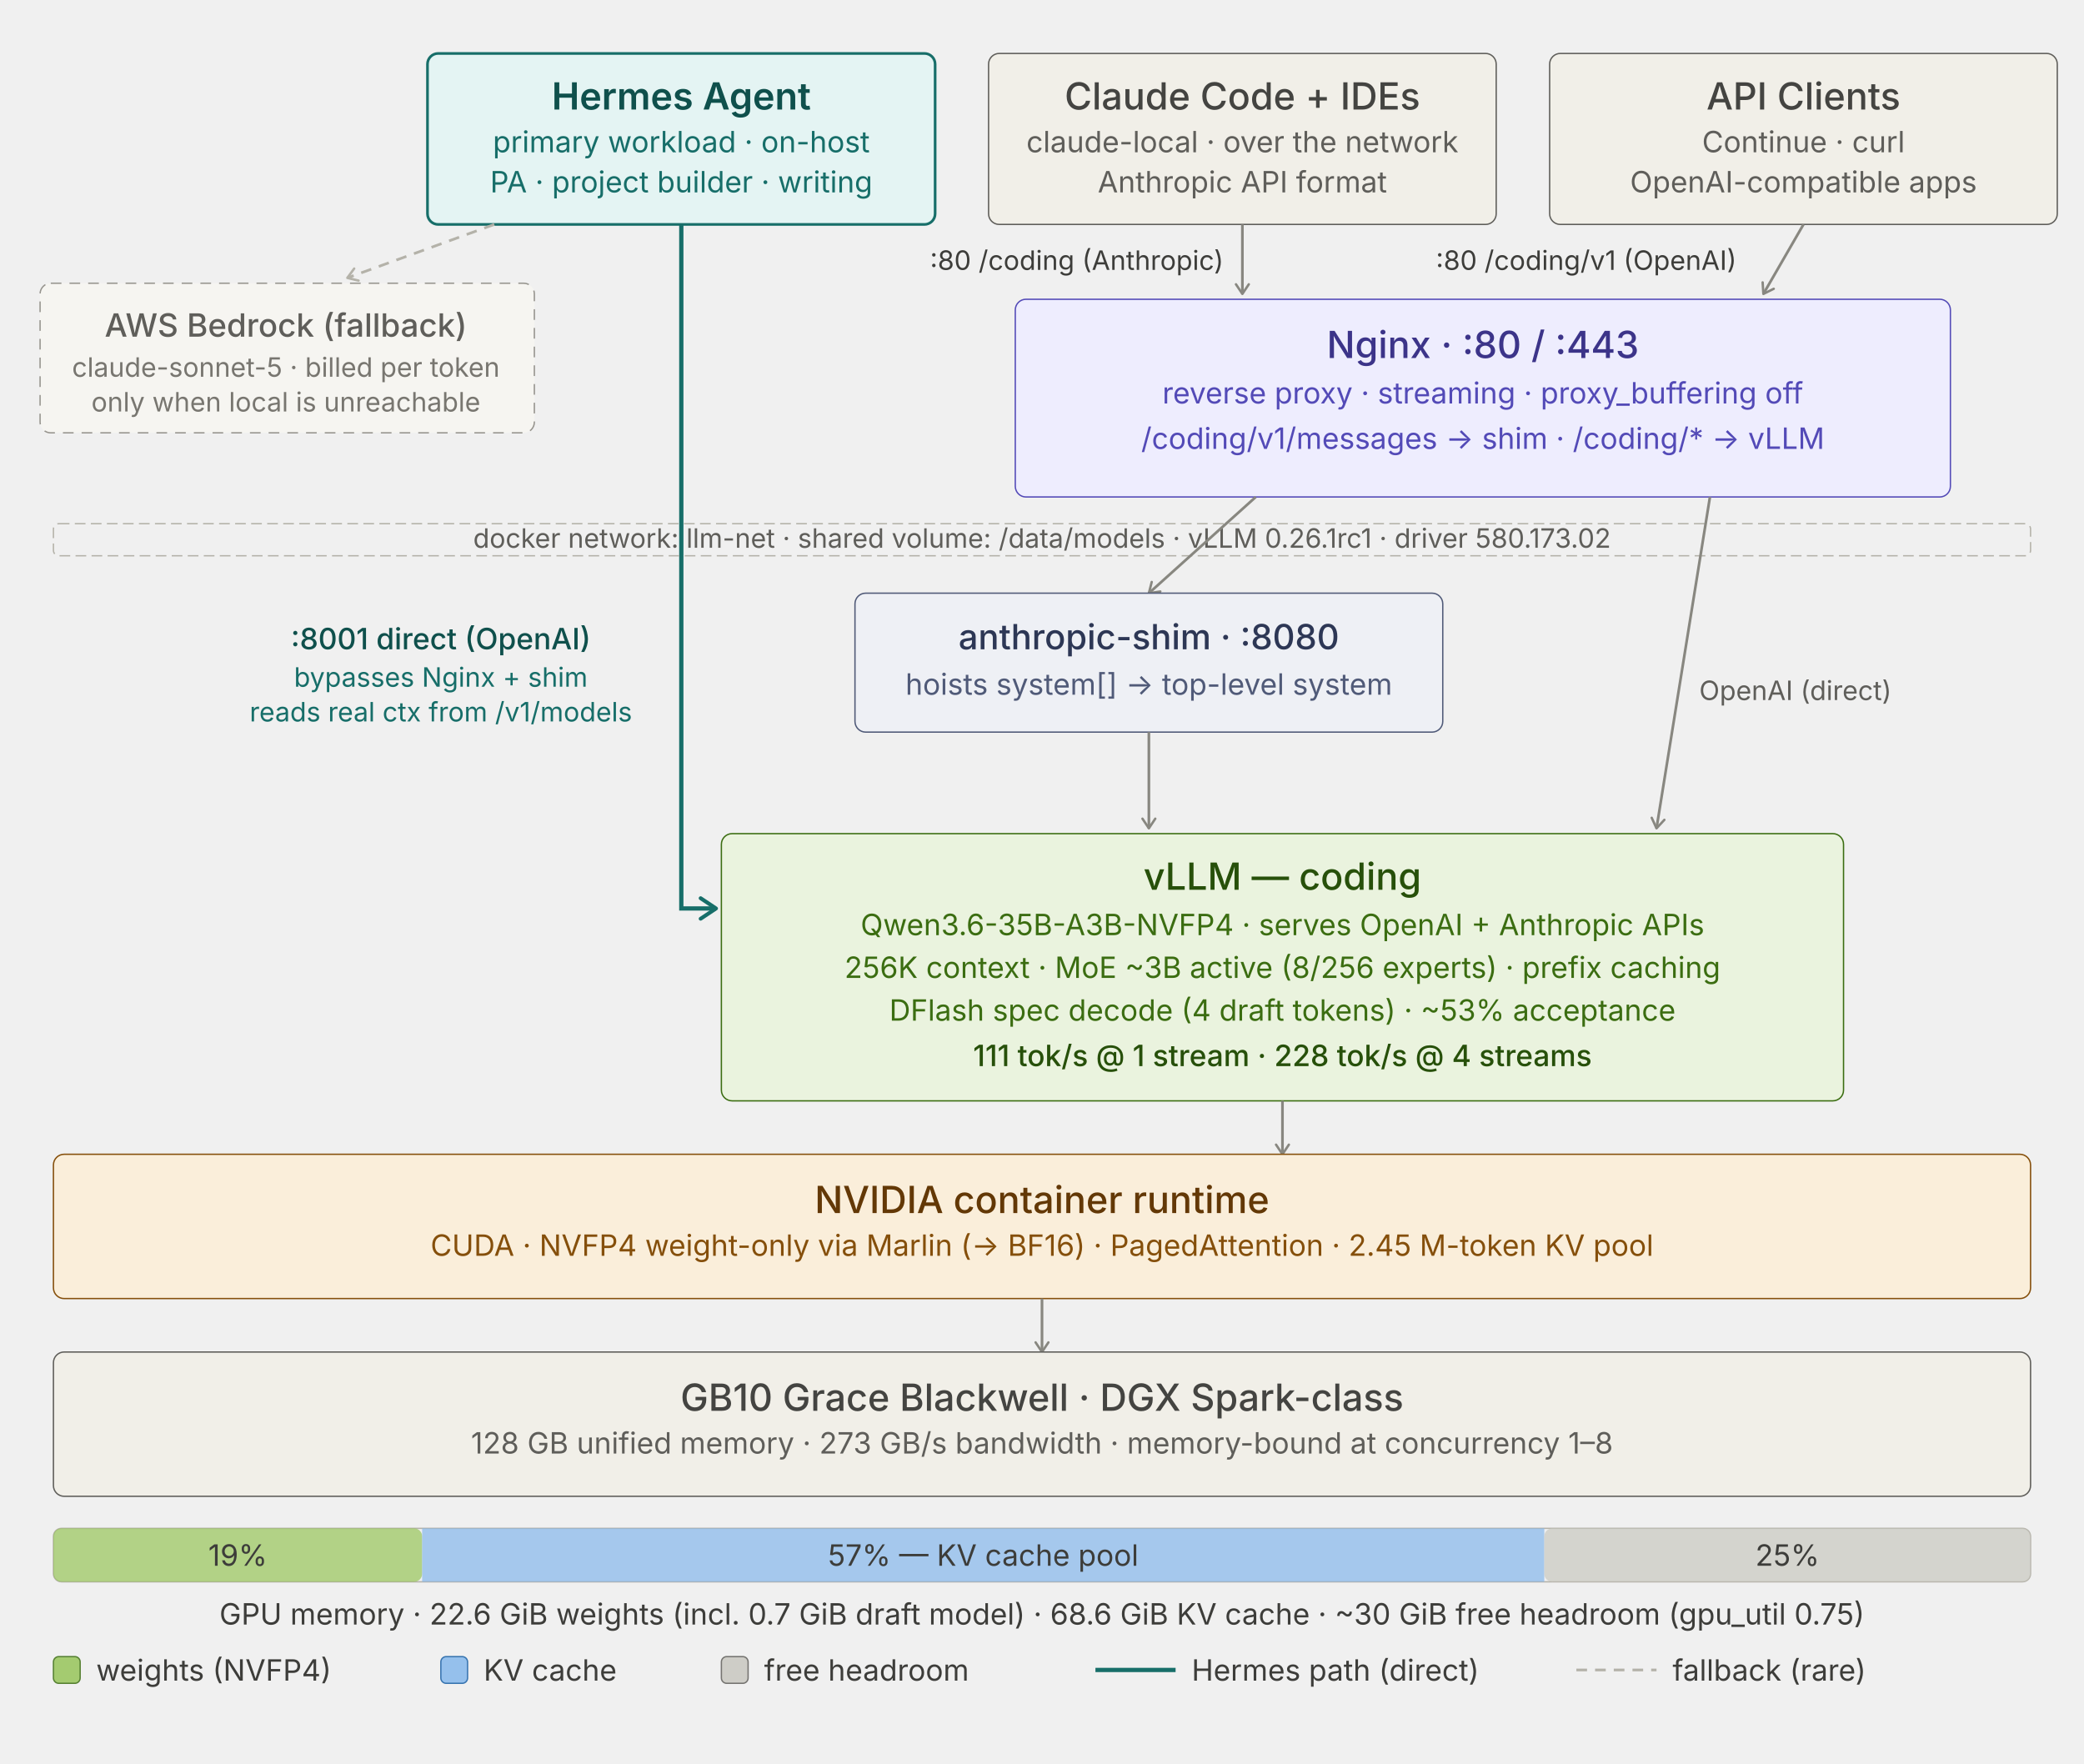
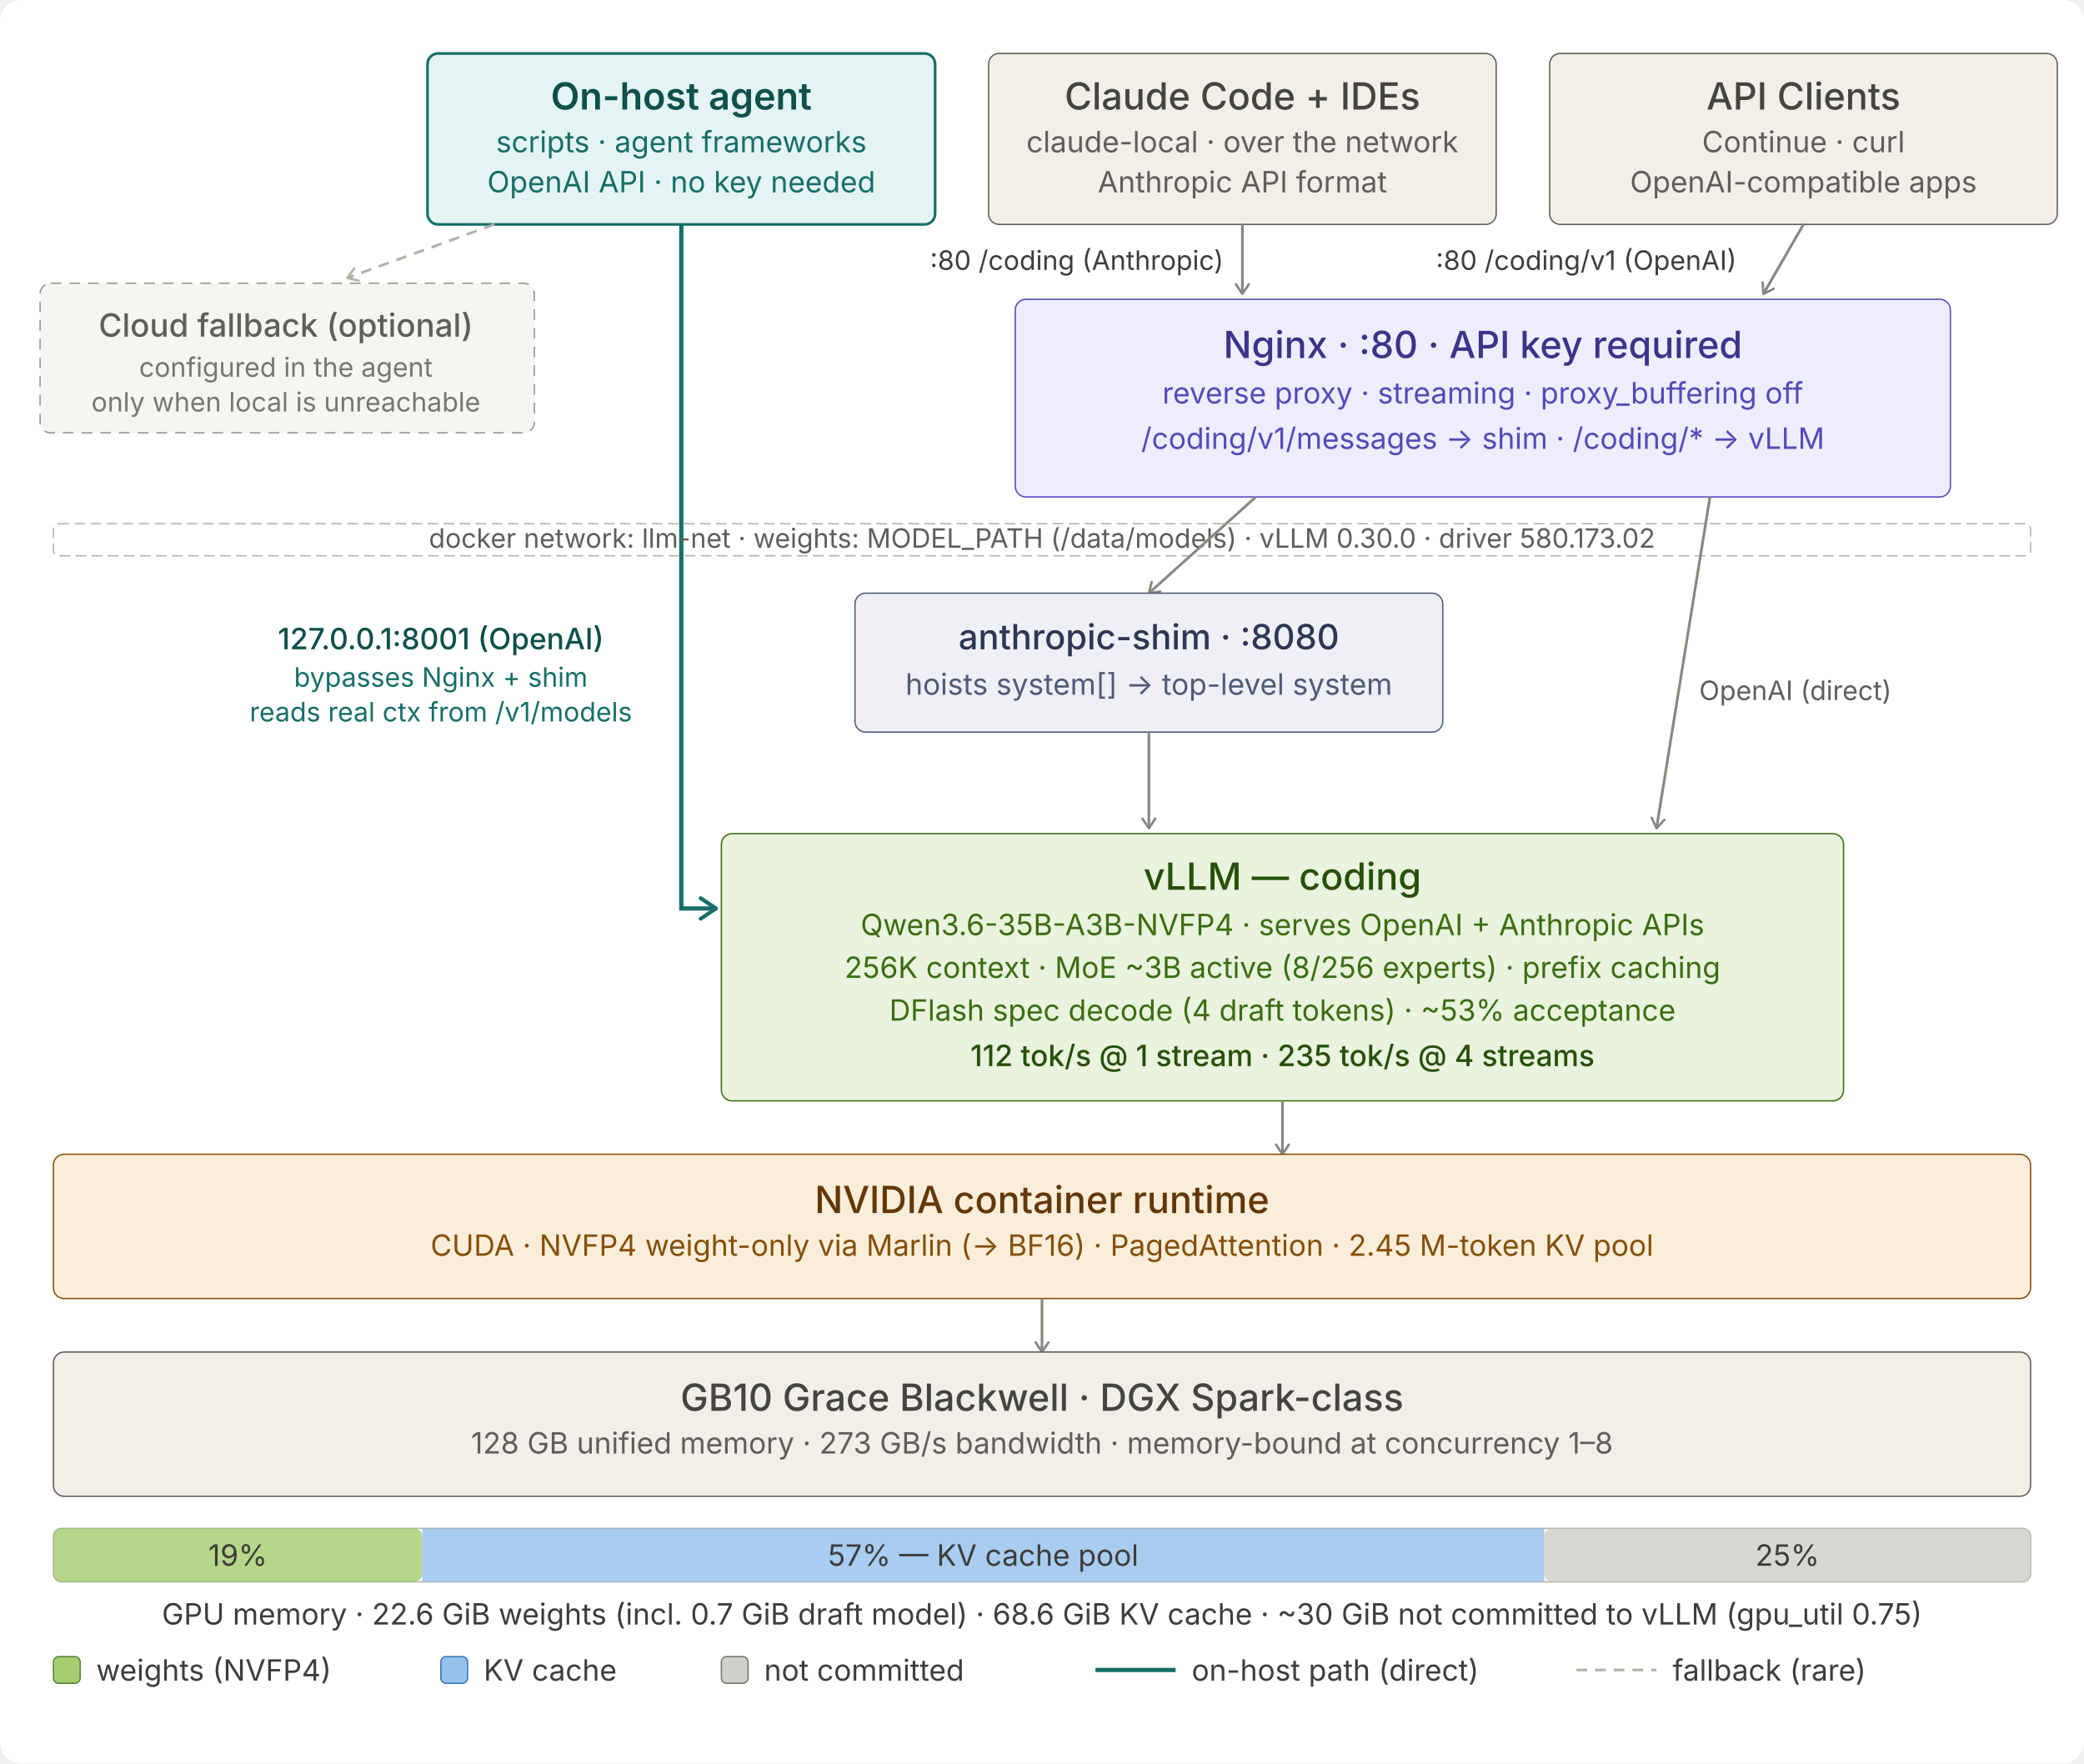
<svg xmlns="http://www.w3.org/2000/svg" width="100%" viewBox="0 0 780 660" role="img">
  <defs>
    <marker id="arrow" viewBox="0 0 10 10" refX="8" refY="5" markerWidth="6" markerHeight="6" orient="auto-start-reverse">
      <path d="M2 1L8 5L2 9" fill="none" stroke="context-stroke" stroke-width="1.5" stroke-linecap="round" stroke-linejoin="round" />
    </marker>
  </defs>
+   <rect x="0" y="0" width="780" height="660" rx="8" fill="#ffffff" />
  <rect x="160" y="20" width="190" height="64" rx="4" fill="rgb(228,244,243)" stroke="rgb(23,110,105)" stroke-width="1" />
-   <text x="255" y="41" text-anchor="middle" font-family="'Anthropic Sans',-apple-system,'system-ui','Segoe UI',sans-serif" font-size="14" font-weight="600" fill="rgb(15,80,76)">Hermes Agent</text>
-   <text x="255" y="57" text-anchor="middle" font-family="'Anthropic Sans',-apple-system,'system-ui','Segoe UI',sans-serif" font-size="11" fill="rgb(23,110,105)">primary workload  ·  on-host</text>
-   <text x="255" y="72" text-anchor="middle" font-family="'Anthropic Sans',-apple-system,'system-ui','Segoe UI',sans-serif" font-size="11" fill="rgb(23,110,105)">PA  ·  project builder  ·  writing</text>
+   <text x="255" y="41" text-anchor="middle" font-family="-apple-system,'system-ui','Segoe UI',sans-serif" font-size="14" font-weight="600" fill="rgb(15,80,76)">On-host agent</text>
+   <text x="255" y="57" text-anchor="middle" font-family="-apple-system,'system-ui','Segoe UI',sans-serif" font-size="11" fill="rgb(23,110,105)">scripts · agent frameworks</text>
+   <text x="255" y="72" text-anchor="middle" font-family="-apple-system,'system-ui','Segoe UI',sans-serif" font-size="11" fill="rgb(23,110,105)">OpenAI API  ·  no key needed</text>
  <rect x="370" y="20" width="190" height="64" rx="4" fill="rgb(241,239,232)" stroke="rgb(95,94,90)" stroke-width="0.5" />
-   <text x="465" y="41" text-anchor="middle" font-family="'Anthropic Sans',-apple-system,'system-ui','Segoe UI',sans-serif" font-size="14" font-weight="500" fill="rgb(68,68,65)">Claude Code + IDEs</text>
-   <text x="465" y="57" text-anchor="middle" font-family="'Anthropic Sans',-apple-system,'system-ui','Segoe UI',sans-serif" font-size="11" fill="rgb(95,94,90)">claude-local  ·  over the network</text>
-   <text x="465" y="72" text-anchor="middle" font-family="'Anthropic Sans',-apple-system,'system-ui','Segoe UI',sans-serif" font-size="11" fill="rgb(95,94,90)">Anthropic API format</text>
+   <text x="465" y="41" text-anchor="middle" font-family="-apple-system,'system-ui','Segoe UI',sans-serif" font-size="14" font-weight="500" fill="rgb(68,68,65)">Claude Code + IDEs</text>
+   <text x="465" y="57" text-anchor="middle" font-family="-apple-system,'system-ui','Segoe UI',sans-serif" font-size="11" fill="rgb(95,94,90)">claude-local  ·  over the network</text>
+   <text x="465" y="72" text-anchor="middle" font-family="-apple-system,'system-ui','Segoe UI',sans-serif" font-size="11" fill="rgb(95,94,90)">Anthropic API format</text>
  <rect x="580" y="20" width="190" height="64" rx="4" fill="rgb(241,239,232)" stroke="rgb(95,94,90)" stroke-width="0.5" />
-   <text x="675" y="41" text-anchor="middle" font-family="'Anthropic Sans',-apple-system,'system-ui','Segoe UI',sans-serif" font-size="14" font-weight="500" fill="rgb(68,68,65)">API Clients</text>
-   <text x="675" y="57" text-anchor="middle" font-family="'Anthropic Sans',-apple-system,'system-ui','Segoe UI',sans-serif" font-size="11" fill="rgb(95,94,90)">Continue  ·  curl</text>
-   <text x="675" y="72" text-anchor="middle" font-family="'Anthropic Sans',-apple-system,'system-ui','Segoe UI',sans-serif" font-size="11" fill="rgb(95,94,90)">OpenAI-compatible apps</text>
+   <text x="675" y="41" text-anchor="middle" font-family="-apple-system,'system-ui','Segoe UI',sans-serif" font-size="14" font-weight="500" fill="rgb(68,68,65)">API Clients</text>
+   <text x="675" y="57" text-anchor="middle" font-family="-apple-system,'system-ui','Segoe UI',sans-serif" font-size="11" fill="rgb(95,94,90)">Continue  ·  curl</text>
+   <text x="675" y="72" text-anchor="middle" font-family="-apple-system,'system-ui','Segoe UI',sans-serif" font-size="11" fill="rgb(95,94,90)">OpenAI-compatible apps</text>
  <rect x="15" y="106" width="185" height="56" rx="4" fill="rgb(246,245,241)" stroke="rgb(150,148,142)" stroke-width="0.5" stroke-dasharray="4,3" />
-   <text x="107" y="126" text-anchor="middle" font-family="'Anthropic Sans',-apple-system,'system-ui','Segoe UI',sans-serif" font-size="12" font-weight="500" fill="rgb(95,94,90)">AWS Bedrock (fallback)</text>
-   <text x="107" y="141" text-anchor="middle" font-family="'Anthropic Sans',-apple-system,'system-ui','Segoe UI',sans-serif" font-size="10" fill="rgb(120,118,112)">claude-sonnet-5  ·  billed per token</text>
-   <text x="107" y="154" text-anchor="middle" font-family="'Anthropic Sans',-apple-system,'system-ui','Segoe UI',sans-serif" font-size="10" fill="rgb(120,118,112)">only when local is unreachable</text>
+   <text x="107" y="126" text-anchor="middle" font-family="-apple-system,'system-ui','Segoe UI',sans-serif" font-size="12" font-weight="500" fill="rgb(95,94,90)">Cloud fallback (optional)</text>
+   <text x="107" y="141" text-anchor="middle" font-family="-apple-system,'system-ui','Segoe UI',sans-serif" font-size="10" fill="rgb(120,118,112)">configured in the agent</text>
+   <text x="107" y="154" text-anchor="middle" font-family="-apple-system,'system-ui','Segoe UI',sans-serif" font-size="10" fill="rgb(120,118,112)">only when local is unreachable</text>
  <line x1="185" y1="84" x2="130" y2="104" stroke="#B4B2A9" stroke-width="1" stroke-dasharray="4,3" marker-end="url(#arrow)" />
  <path d="M255,84 V340 H268" fill="none" stroke="rgb(23,110,105)" stroke-width="1.6" marker-end="url(#arrow)" />
-   <text x="165" y="243" text-anchor="middle" font-family="'Anthropic Sans',-apple-system,'system-ui','Segoe UI',sans-serif" font-size="11" font-weight="500" fill="rgb(15,80,76)">:8001 direct (OpenAI)</text>
-   <text x="165" y="257" text-anchor="middle" font-family="'Anthropic Sans',-apple-system,'system-ui','Segoe UI',sans-serif" font-size="10" fill="rgb(23,110,105)">bypasses Nginx + shim</text>
-   <text x="165" y="270" text-anchor="middle" font-family="'Anthropic Sans',-apple-system,'system-ui','Segoe UI',sans-serif" font-size="10" fill="rgb(23,110,105)">reads real ctx from /v1/models</text>
+   <text x="165" y="243" text-anchor="middle" font-family="-apple-system,'system-ui','Segoe UI',sans-serif" font-size="11" font-weight="500" fill="rgb(15,80,76)">127.0.0.1:8001 (OpenAI)</text>
+   <text x="165" y="257" text-anchor="middle" font-family="-apple-system,'system-ui','Segoe UI',sans-serif" font-size="10" fill="rgb(23,110,105)">bypasses Nginx + shim</text>
+   <text x="165" y="270" text-anchor="middle" font-family="-apple-system,'system-ui','Segoe UI',sans-serif" font-size="10" fill="rgb(23,110,105)">reads real ctx from /v1/models</text>
  <line x1="465" y1="84" x2="465" y2="110" stroke="#888780" stroke-width="1" marker-end="url(#arrow)" />
-   <text x="458" y="101" text-anchor="end" font-family="'Anthropic Sans',-apple-system,'system-ui','Segoe UI',sans-serif" font-size="10" fill="rgb(61,61,58)">:80 /coding (Anthropic)</text>
+   <text x="458" y="101" text-anchor="end" font-family="-apple-system,'system-ui','Segoe UI',sans-serif" font-size="10" fill="rgb(61,61,58)">:80 /coding (Anthropic)</text>
  <line x1="675" y1="84" x2="660" y2="110" stroke="#888780" stroke-width="1" marker-end="url(#arrow)" />
-   <text x="650" y="101" text-anchor="end" font-family="'Anthropic Sans',-apple-system,'system-ui','Segoe UI',sans-serif" font-size="10" fill="rgb(61,61,58)">:80 /coding/v1 (OpenAI)</text>
+   <text x="650" y="101" text-anchor="end" font-family="-apple-system,'system-ui','Segoe UI',sans-serif" font-size="10" fill="rgb(61,61,58)">:80 /coding/v1 (OpenAI)</text>
  <rect x="380" y="112" width="350" height="74" rx="4" fill="rgb(238,237,254)" stroke="rgb(83,74,183)" stroke-width="0.5" />
-   <text x="555" y="134" text-anchor="middle" font-family="'Anthropic Sans',-apple-system,'system-ui','Segoe UI',sans-serif" font-size="14" font-weight="500" fill="rgb(60,52,137)">Nginx  ·  :80 / :443</text>
-   <text x="555" y="151" text-anchor="middle" font-family="'Anthropic Sans',-apple-system,'system-ui','Segoe UI',sans-serif" font-size="11" fill="rgb(83,74,183)">reverse proxy  ·  streaming  ·  proxy_buffering off</text>
-   <text x="555" y="168" text-anchor="middle" font-family="'Anthropic Sans',-apple-system,'system-ui','Segoe UI',sans-serif" font-size="11" fill="rgb(83,74,183)">/coding/v1/messages → shim   ·   /coding/* → vLLM</text>
+   <text x="555" y="134" text-anchor="middle" font-family="-apple-system,'system-ui','Segoe UI',sans-serif" font-size="14" font-weight="500" fill="rgb(60,52,137)">Nginx  ·  :80  ·  API key required</text>
+   <text x="555" y="151" text-anchor="middle" font-family="-apple-system,'system-ui','Segoe UI',sans-serif" font-size="11" fill="rgb(83,74,183)">reverse proxy  ·  streaming  ·  proxy_buffering off</text>
+   <text x="555" y="168" text-anchor="middle" font-family="-apple-system,'system-ui','Segoe UI',sans-serif" font-size="11" fill="rgb(83,74,183)">/coding/v1/messages → shim   ·   /coding/* → vLLM</text>
  <rect x="20" y="196" width="740" height="12" rx="2" fill="none" stroke="#B4B2A9" stroke-width="0.5" stroke-dasharray="4,2" />
-   <text x="390" y="205" text-anchor="middle" font-family="'Anthropic Sans',-apple-system,'system-ui','Segoe UI',sans-serif" font-size="10" fill="rgb(95,94,90)">docker network: llm-net  ·  shared volume: /data/models  ·  vLLM 0.26.1rc1  ·  driver 580.173.02</text>
+   <text x="390" y="205" text-anchor="middle" font-family="-apple-system,'system-ui','Segoe UI',sans-serif" font-size="10" fill="rgb(95,94,90)">docker network: llm-net  ·  weights: MODEL_PATH (/data/models)  ·  vLLM 0.30.0  ·  driver 580.173.02</text>
  <line x1="470" y1="186" x2="430" y2="222" stroke="#888780" stroke-width="1" marker-end="url(#arrow)" />
  <line x1="640" y1="186" x2="620" y2="310" stroke="#888780" stroke-width="1" marker-end="url(#arrow)" />
-   <text x="672" y="262" text-anchor="middle" font-family="'Anthropic Sans',-apple-system,'system-ui','Segoe UI',sans-serif" font-size="10" fill="rgb(95,94,90)">OpenAI (direct)</text>
+   <text x="672" y="262" text-anchor="middle" font-family="-apple-system,'system-ui','Segoe UI',sans-serif" font-size="10" fill="rgb(95,94,90)">OpenAI (direct)</text>
  <rect x="320" y="222" width="220" height="52" rx="4" fill="rgb(238,240,245)" stroke="rgb(80,90,120)" stroke-width="0.5" />
-   <text x="430" y="243" text-anchor="middle" font-family="'Anthropic Sans',-apple-system,'system-ui','Segoe UI',sans-serif" font-size="13" font-weight="500" fill="rgb(45,55,85)">anthropic-shim  ·  :8080</text>
-   <text x="430" y="260" text-anchor="middle" font-family="'Anthropic Sans',-apple-system,'system-ui','Segoe UI',sans-serif" font-size="11" fill="rgb(80,90,120)">hoists system[] → top-level system</text>
+   <text x="430" y="243" text-anchor="middle" font-family="-apple-system,'system-ui','Segoe UI',sans-serif" font-size="13" font-weight="500" fill="rgb(45,55,85)">anthropic-shim  ·  :8080</text>
+   <text x="430" y="260" text-anchor="middle" font-family="-apple-system,'system-ui','Segoe UI',sans-serif" font-size="11" fill="rgb(80,90,120)">hoists system[] → top-level system</text>
  <line x1="430" y1="274" x2="430" y2="310" stroke="#888780" stroke-width="1" marker-end="url(#arrow)" />
  <rect x="270" y="312" width="420" height="100" rx="4" fill="rgb(234,243,222)" stroke="rgb(59,109,17)" stroke-width="0.5" />
-   <text x="480" y="333" text-anchor="middle" font-family="'Anthropic Sans',-apple-system,'system-ui','Segoe UI',sans-serif" font-size="14" font-weight="500" fill="rgb(39,80,10)">vLLM — coding</text>
-   <text x="480" y="350" text-anchor="middle" font-family="'Anthropic Sans',-apple-system,'system-ui','Segoe UI',sans-serif" font-size="11" fill="rgb(59,109,17)">Qwen3.6-35B-A3B-NVFP4  ·  serves OpenAI + Anthropic APIs</text>
-   <text x="480" y="366" text-anchor="middle" font-family="'Anthropic Sans',-apple-system,'system-ui','Segoe UI',sans-serif" font-size="11" fill="rgb(59,109,17)">256K context  ·  MoE ~3B active (8/256 experts)  ·  prefix caching</text>
-   <text x="480" y="382" text-anchor="middle" font-family="'Anthropic Sans',-apple-system,'system-ui','Segoe UI',sans-serif" font-size="11" fill="rgb(59,109,17)">DFlash spec decode (4 draft tokens)  ·  ~53% acceptance</text>
-   <text x="480" y="399" text-anchor="middle" font-family="'Anthropic Sans',-apple-system,'system-ui','Segoe UI',sans-serif" font-size="11" font-weight="500" fill="rgb(39,80,10)">111 tok/s @ 1 stream  ·  228 tok/s @ 4 streams</text>
+   <text x="480" y="333" text-anchor="middle" font-family="-apple-system,'system-ui','Segoe UI',sans-serif" font-size="14" font-weight="500" fill="rgb(39,80,10)">vLLM — coding</text>
+   <text x="480" y="350" text-anchor="middle" font-family="-apple-system,'system-ui','Segoe UI',sans-serif" font-size="11" fill="rgb(59,109,17)">Qwen3.6-35B-A3B-NVFP4  ·  serves OpenAI + Anthropic APIs</text>
+   <text x="480" y="366" text-anchor="middle" font-family="-apple-system,'system-ui','Segoe UI',sans-serif" font-size="11" fill="rgb(59,109,17)">256K context  ·  MoE ~3B active (8/256 experts)  ·  prefix caching</text>
+   <text x="480" y="382" text-anchor="middle" font-family="-apple-system,'system-ui','Segoe UI',sans-serif" font-size="11" fill="rgb(59,109,17)">DFlash spec decode (4 draft tokens)  ·  ~53% acceptance</text>
+   <text x="480" y="399" text-anchor="middle" font-family="-apple-system,'system-ui','Segoe UI',sans-serif" font-size="11" font-weight="500" fill="rgb(39,80,10)">112 tok/s @ 1 stream  ·  235 tok/s @ 4 streams</text>
  <line x1="480" y1="412" x2="480" y2="432" stroke="#888780" stroke-width="1" marker-end="url(#arrow)" />
  <rect x="20" y="432" width="740" height="54" rx="4" fill="rgb(250,238,218)" stroke="rgb(133,79,11)" stroke-width="0.5" />
-   <text x="390" y="454" text-anchor="middle" font-family="'Anthropic Sans',-apple-system,'system-ui','Segoe UI',sans-serif" font-size="14" font-weight="500" fill="rgb(99,56,6)">NVIDIA container runtime</text>
-   <text x="390" y="470" text-anchor="middle" font-family="'Anthropic Sans',-apple-system,'system-ui','Segoe UI',sans-serif" font-size="11" fill="rgb(133,79,11)">CUDA  ·  NVFP4 weight-only via Marlin (→ BF16)  ·  PagedAttention  ·  2.45 M-token KV pool</text>
+   <text x="390" y="454" text-anchor="middle" font-family="-apple-system,'system-ui','Segoe UI',sans-serif" font-size="14" font-weight="500" fill="rgb(99,56,6)">NVIDIA container runtime</text>
+   <text x="390" y="470" text-anchor="middle" font-family="-apple-system,'system-ui','Segoe UI',sans-serif" font-size="11" fill="rgb(133,79,11)">CUDA  ·  NVFP4 weight-only via Marlin (→ BF16)  ·  PagedAttention  ·  2.45 M-token KV pool</text>
  <line x1="390" y1="486" x2="390" y2="506" stroke="#888780" stroke-width="1" marker-end="url(#arrow)" />
  <rect x="20" y="506" width="740" height="54" rx="4" fill="rgb(241,239,232)" stroke="rgb(95,94,90)" stroke-width="0.5" />
-   <text x="390" y="528" text-anchor="middle" font-family="'Anthropic Sans',-apple-system,'system-ui','Segoe UI',sans-serif" font-size="14" font-weight="500" fill="rgb(68,68,65)">GB10 Grace Blackwell  ·  DGX Spark-class</text>
-   <text x="390" y="544" text-anchor="middle" font-family="'Anthropic Sans',-apple-system,'system-ui','Segoe UI',sans-serif" font-size="11" fill="rgb(95,94,90)">128 GB unified memory  ·  273 GB/s bandwidth  ·  memory-bound at concurrency 1–8</text>
+   <text x="390" y="528" text-anchor="middle" font-family="-apple-system,'system-ui','Segoe UI',sans-serif" font-size="14" font-weight="500" fill="rgb(68,68,65)">GB10 Grace Blackwell  ·  DGX Spark-class</text>
+   <text x="390" y="544" text-anchor="middle" font-family="-apple-system,'system-ui','Segoe UI',sans-serif" font-size="11" fill="rgb(95,94,90)">128 GB unified memory  ·  273 GB/s bandwidth  ·  memory-bound at concurrency 1–8</text>
  <rect x="20" y="572" width="740" height="20" rx="3" fill="none" stroke="#B4B2A9" stroke-width="0.5" />
  <rect x="20" y="572" width="138" height="20" rx="3" fill="#97C459" opacity="0.7" />
  <rect x="158" y="572" width="420" height="20" fill="#85B7EB" opacity="0.7" />
  <rect x="578" y="572" width="182" height="20" rx="3" fill="#C8C7BF" opacity="0.7" />
-   <text x="89" y="586" text-anchor="middle" font-family="'Anthropic Sans',-apple-system,'system-ui','Segoe UI',sans-serif" font-size="11" fill="rgb(61,61,58)">19%</text>
-   <text x="368" y="586" text-anchor="middle" font-family="'Anthropic Sans',-apple-system,'system-ui','Segoe UI',sans-serif" font-size="11" fill="rgb(61,61,58)">57% — KV cache pool</text>
-   <text x="669" y="586" text-anchor="middle" font-family="'Anthropic Sans',-apple-system,'system-ui','Segoe UI',sans-serif" font-size="11" fill="rgb(61,61,58)">25%</text>
-   <text x="390" y="608" text-anchor="middle" font-family="'Anthropic Sans',-apple-system,'system-ui','Segoe UI',sans-serif" font-size="11" fill="rgb(61,61,58)">GPU memory  ·  22.6 GiB weights (incl. 0.7 GiB draft model)  ·  68.6 GiB KV cache  ·  ~30 GiB free headroom  (gpu_util 0.75)</text>
+   <text x="89" y="586" text-anchor="middle" font-family="-apple-system,'system-ui','Segoe UI',sans-serif" font-size="11" fill="rgb(61,61,58)">19%</text>
+   <text x="368" y="586" text-anchor="middle" font-family="-apple-system,'system-ui','Segoe UI',sans-serif" font-size="11" fill="rgb(61,61,58)">57% — KV cache pool</text>
+   <text x="669" y="586" text-anchor="middle" font-family="-apple-system,'system-ui','Segoe UI',sans-serif" font-size="11" fill="rgb(61,61,58)">25%</text>
+   <text x="390" y="608" text-anchor="middle" font-family="-apple-system,'system-ui','Segoe UI',sans-serif" font-size="11" fill="rgb(61,61,58)">GPU memory  ·  22.6 GiB weights (incl. 0.7 GiB draft model)  ·  68.6 GiB KV cache  ·  ~30 GiB not committed to vLLM  (gpu_util 0.75)</text>
  <rect x="20" y="620" width="10" height="10" rx="2" fill="#97C459" opacity="0.85" stroke="rgb(59,109,17)" stroke-width="0.5" />
-   <text x="36" y="629" font-family="'Anthropic Sans',-apple-system,'system-ui','Segoe UI',sans-serif" font-size="11" fill="rgb(61,61,58)">weights (NVFP4)</text>
+   <text x="36" y="629" font-family="-apple-system,'system-ui','Segoe UI',sans-serif" font-size="11" fill="rgb(61,61,58)">weights (NVFP4)</text>
  <rect x="165" y="620" width="10" height="10" rx="2" fill="#85B7EB" opacity="0.85" stroke="rgb(24,95,165)" stroke-width="0.5" />
-   <text x="181" y="629" font-family="'Anthropic Sans',-apple-system,'system-ui','Segoe UI',sans-serif" font-size="11" fill="rgb(61,61,58)">KV cache</text>
+   <text x="181" y="629" font-family="-apple-system,'system-ui','Segoe UI',sans-serif" font-size="11" fill="rgb(61,61,58)">KV cache</text>
  <rect x="270" y="620" width="10" height="10" rx="2" fill="#C8C7BF" opacity="0.85" stroke="rgb(95,94,90)" stroke-width="0.5" />
-   <text x="286" y="629" font-family="'Anthropic Sans',-apple-system,'system-ui','Segoe UI',sans-serif" font-size="11" fill="rgb(61,61,58)">free headroom</text>
+   <text x="286" y="629" font-family="-apple-system,'system-ui','Segoe UI',sans-serif" font-size="11" fill="rgb(61,61,58)">not committed</text>
  <line x1="410" y1="625" x2="440" y2="625" stroke="rgb(23,110,105)" stroke-width="1.6" />
-   <text x="446" y="629" font-family="'Anthropic Sans',-apple-system,'system-ui','Segoe UI',sans-serif" font-size="11" fill="rgb(61,61,58)">Hermes path (direct)</text>
+   <text x="446" y="629" font-family="-apple-system,'system-ui','Segoe UI',sans-serif" font-size="11" fill="rgb(61,61,58)">on-host path (direct)</text>
  <line x1="590" y1="625" x2="620" y2="625" stroke="#B4B2A9" stroke-width="1" stroke-dasharray="4,3" />
-   <text x="626" y="629" font-family="'Anthropic Sans',-apple-system,'system-ui','Segoe UI',sans-serif" font-size="11" fill="rgb(61,61,58)">fallback (rare)</text>
+   <text x="626" y="629" font-family="-apple-system,'system-ui','Segoe UI',sans-serif" font-size="11" fill="rgb(61,61,58)">fallback (rare)</text>
</svg>
